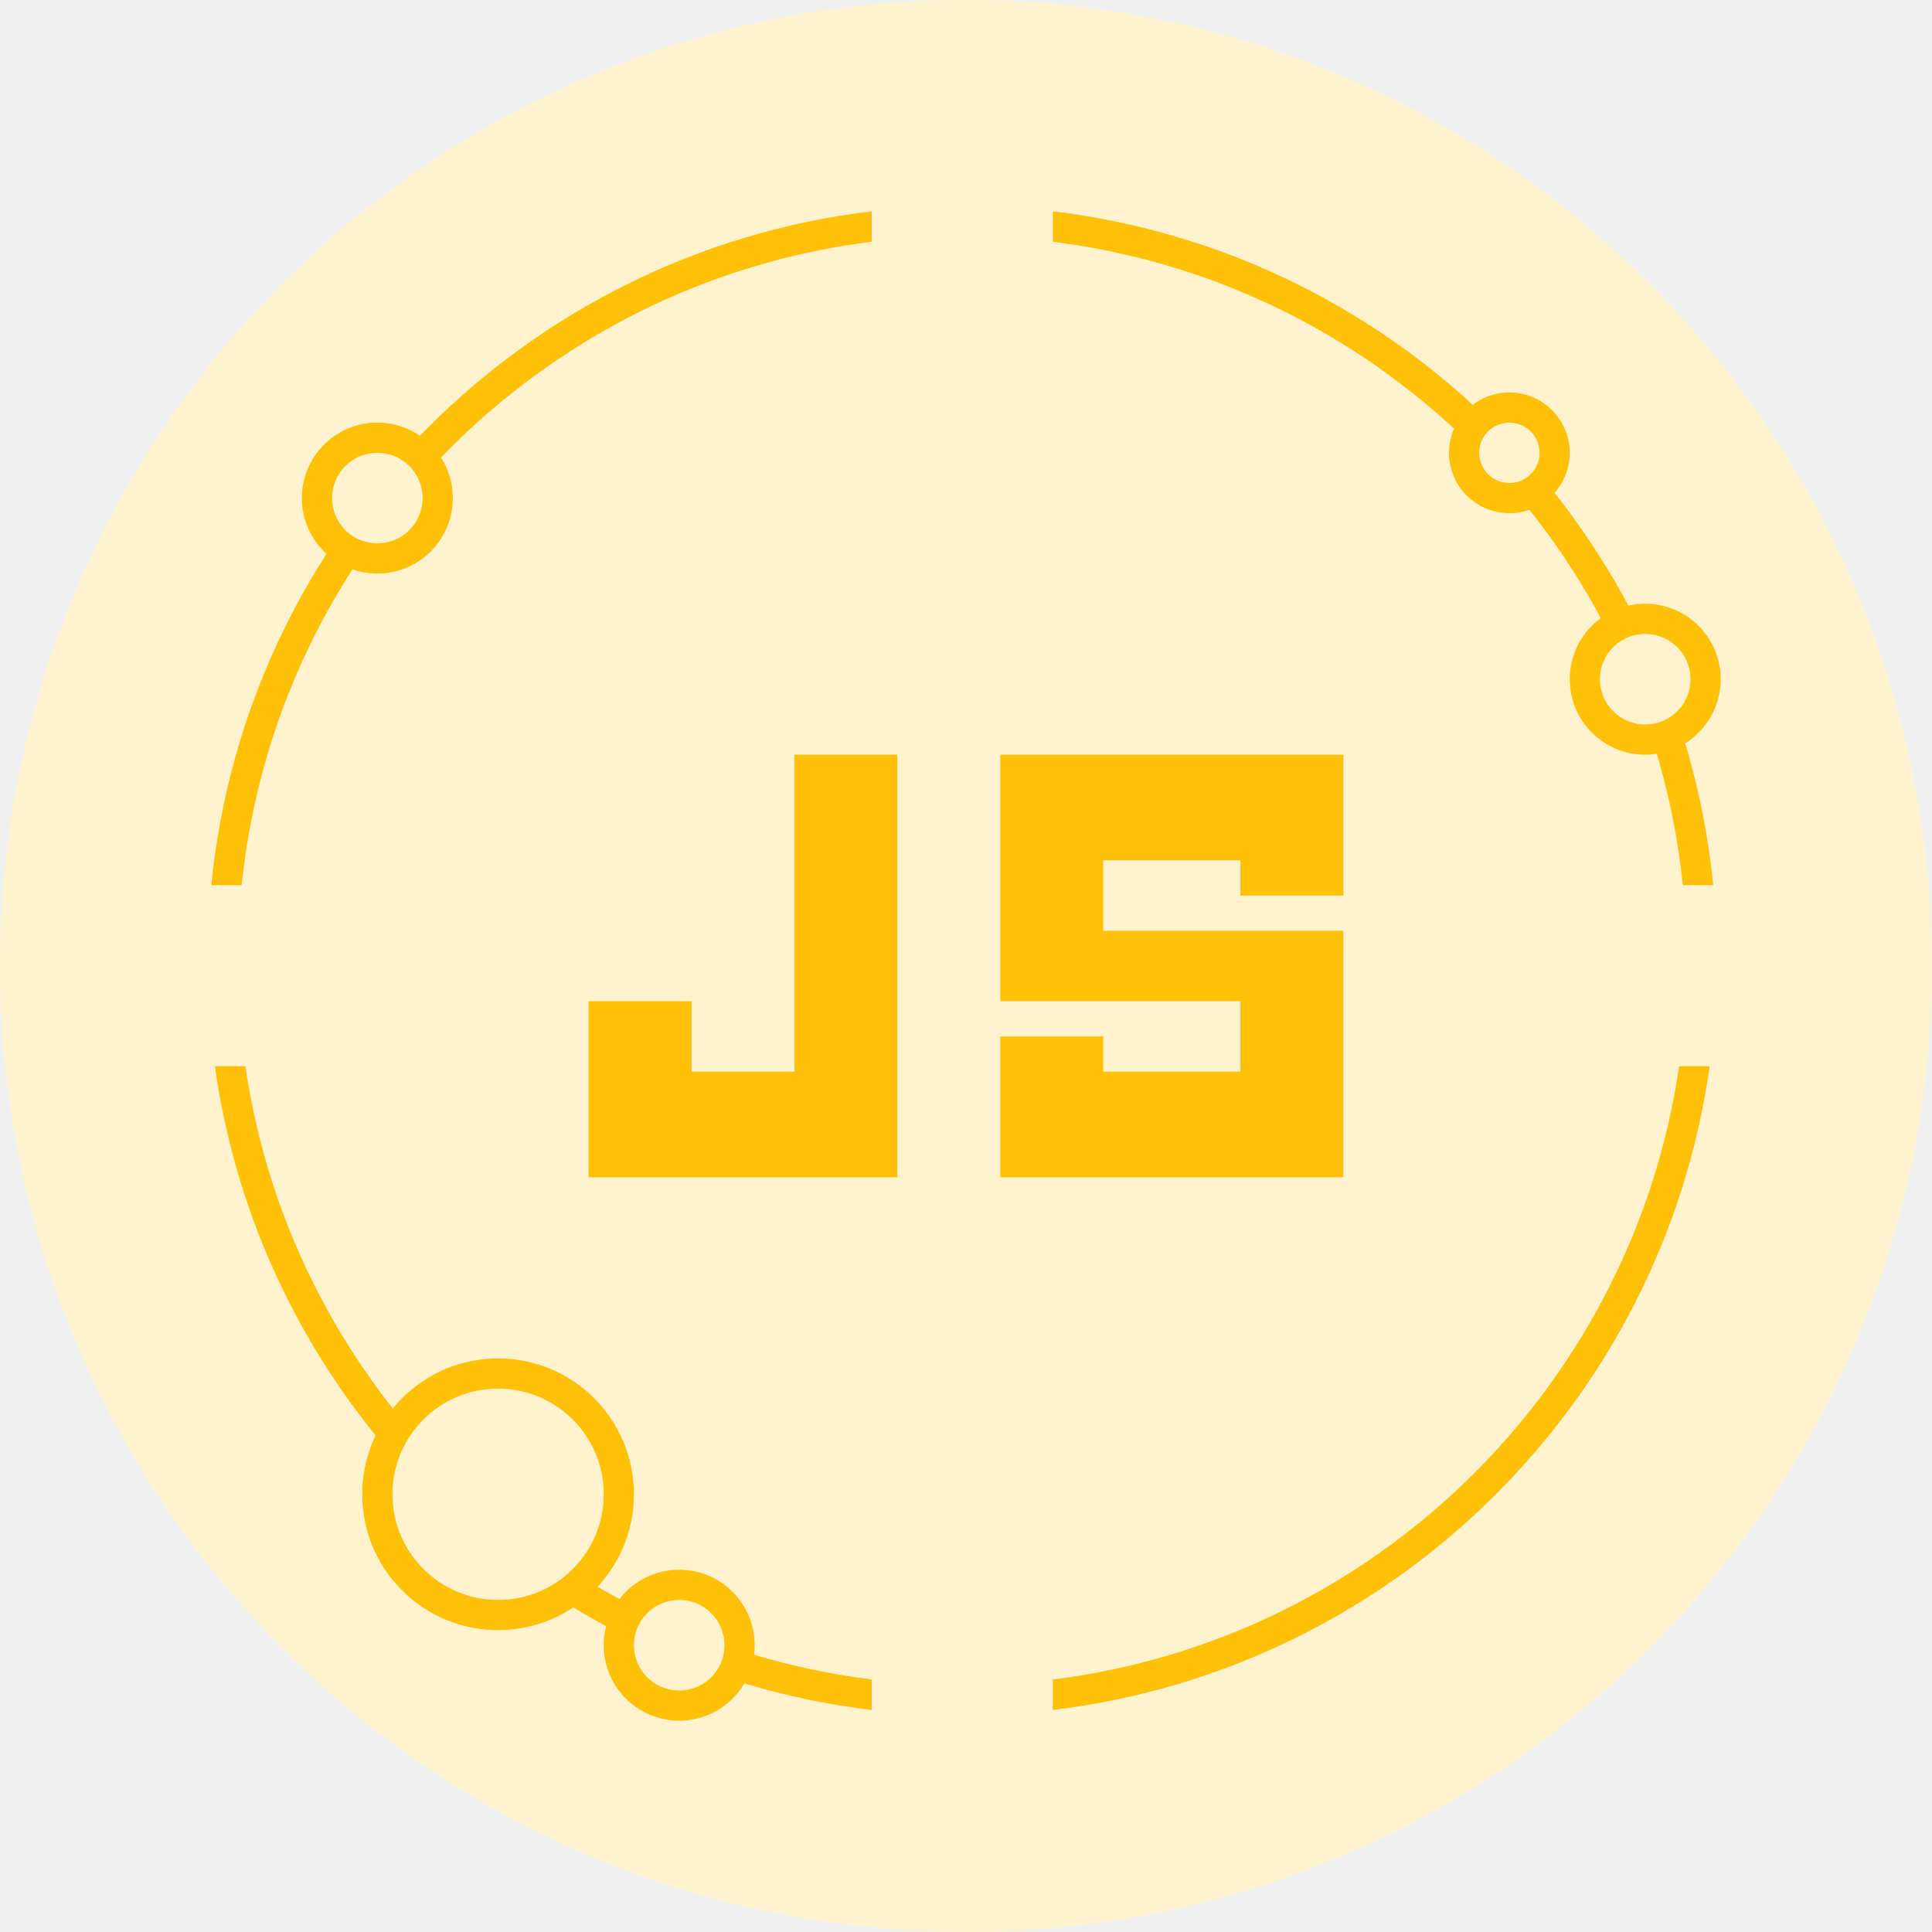
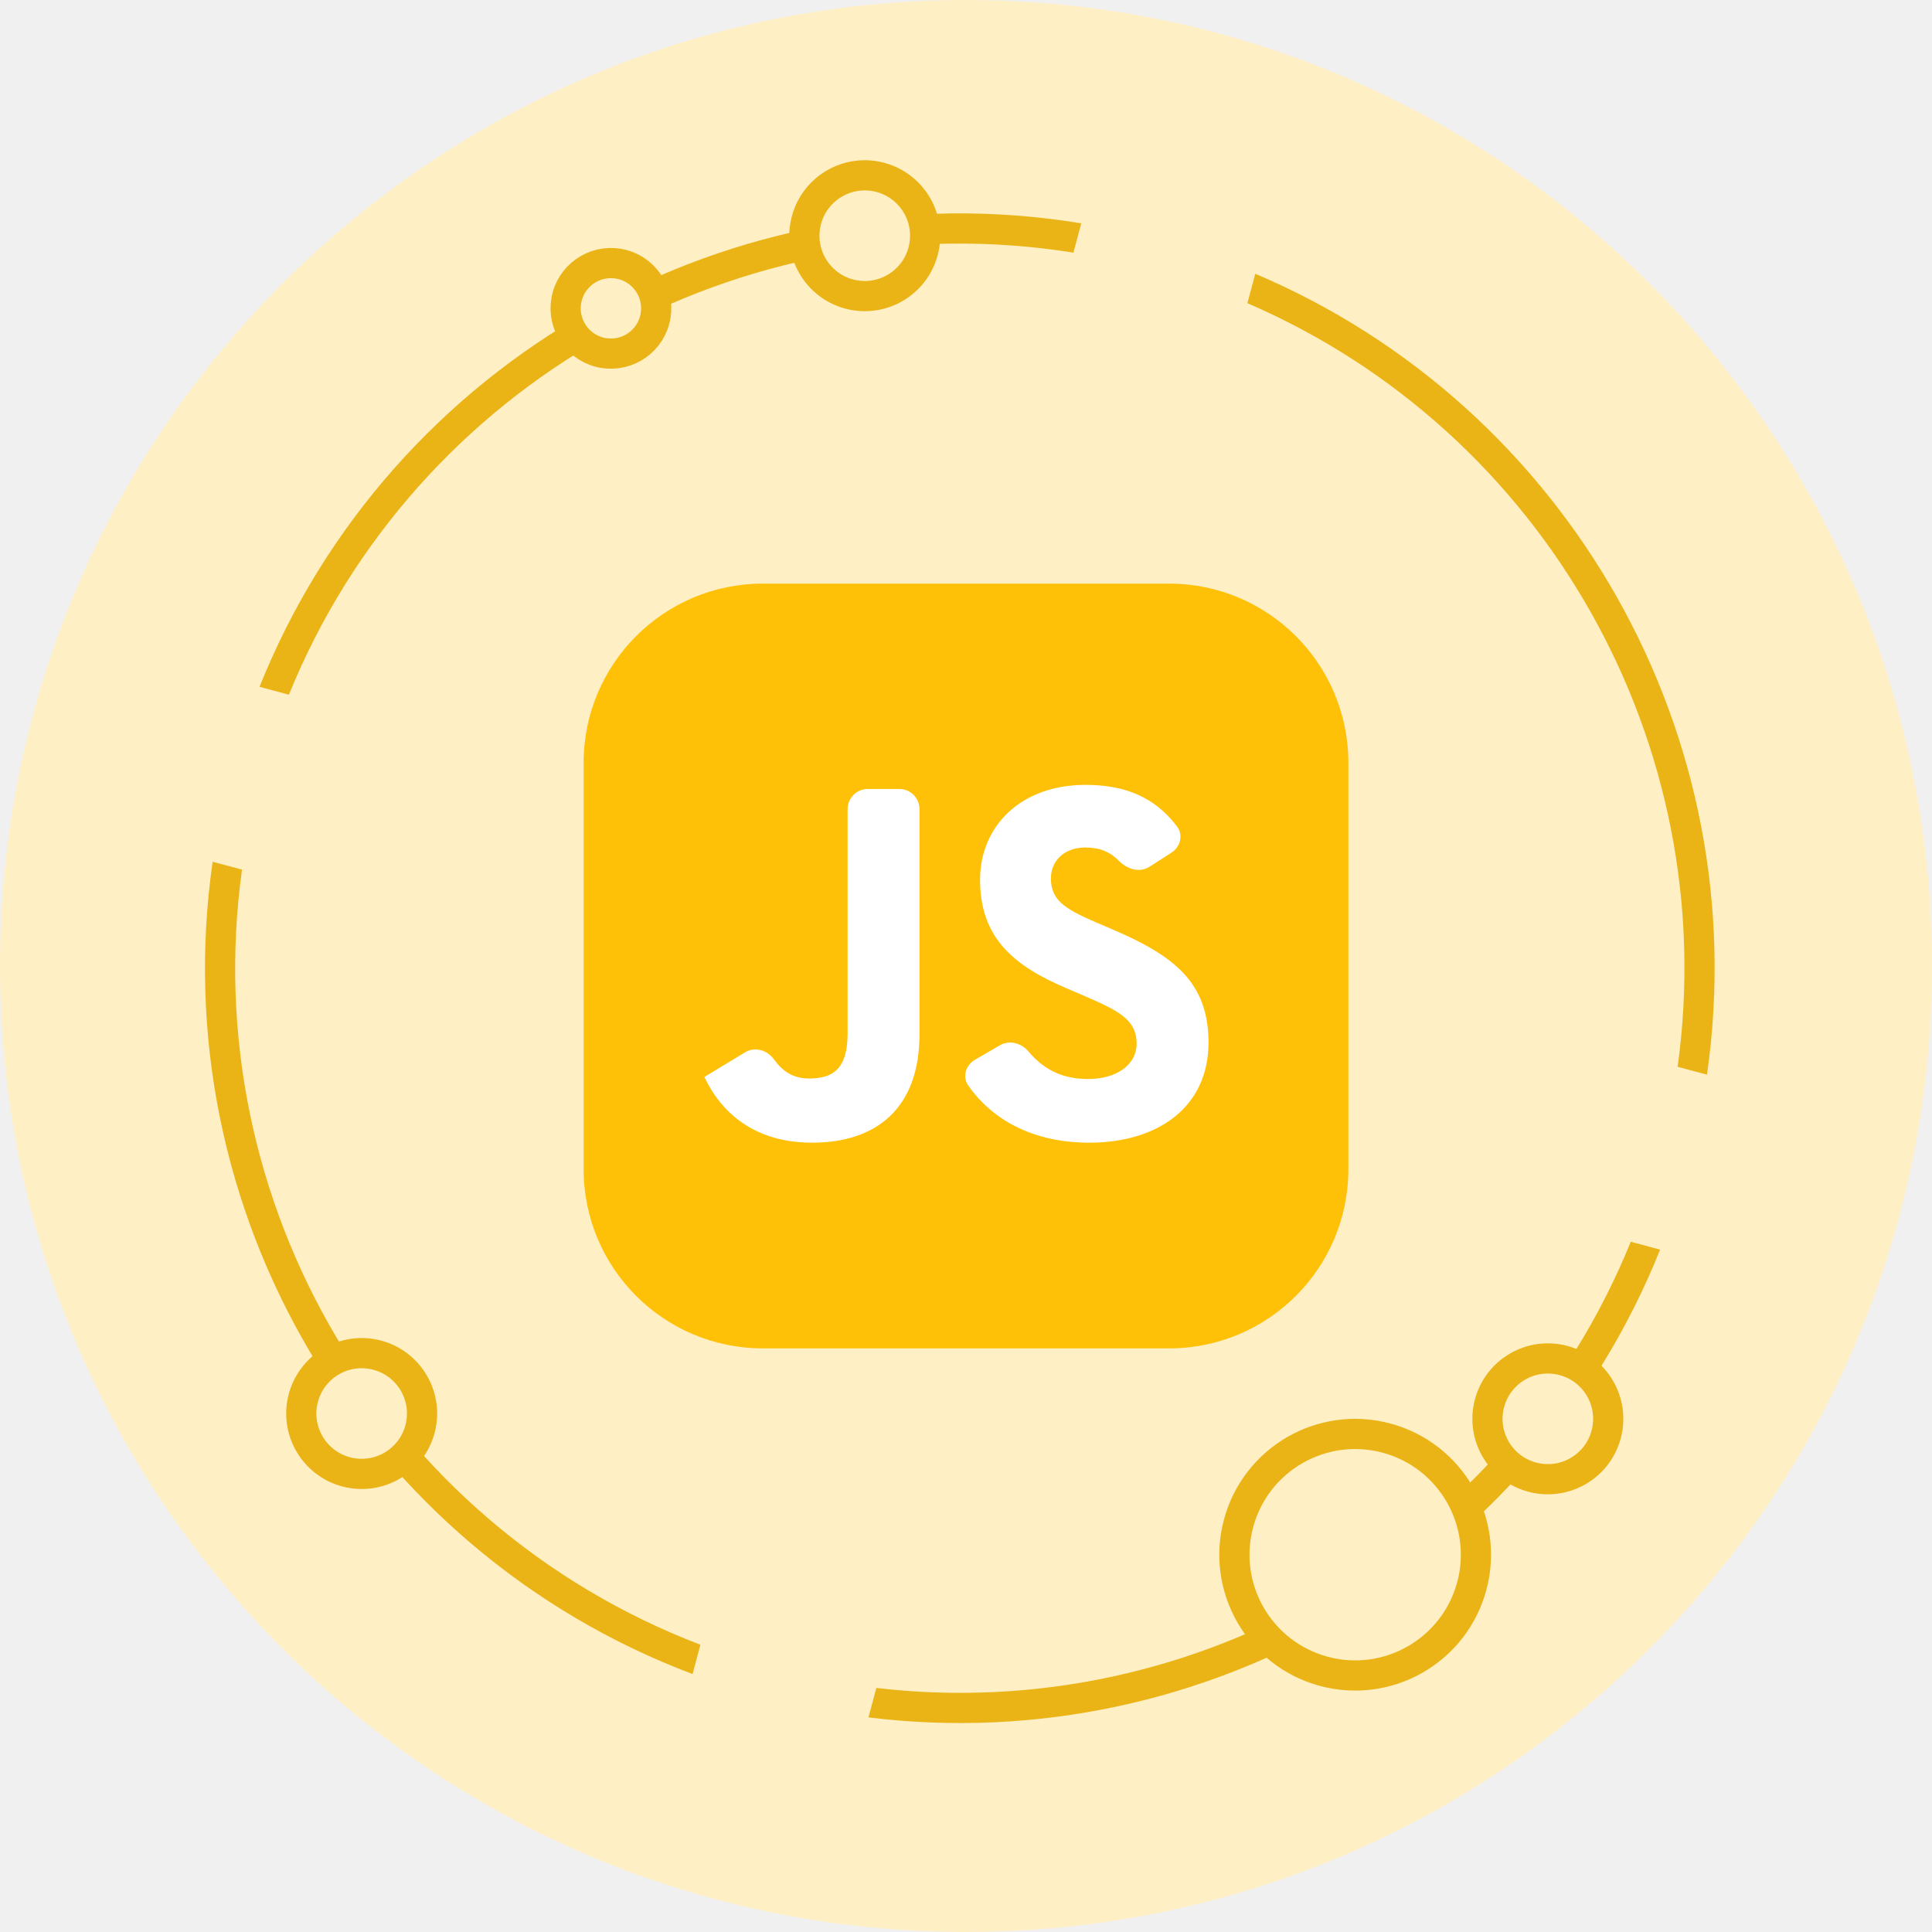
<svg xmlns="http://www.w3.org/2000/svg" width="96" height="96" viewBox="0 0 96 96" fill="none">
-   <rect width="96" height="96" rx="48" fill="#FFF2CE" />
-   <path d="M29.25 58.5V49.75H34.364V53.25H39.477V37.5H44.591V58.5H29.25ZM49.705 58.5V51.5H54.818V53.25H61.636V49.75H49.705V37.5H66.75V44.5H61.636V42.75H54.818V46.25H66.75V58.5H49.705Z" fill="#FFC008" />
-   <path fill-rule="evenodd" clip-rule="evenodd" d="M43.315 10.5C25.952 12.576 12.234 26.517 10.499 43.983H12.007C13.729 27.346 26.781 14.073 43.315 12.011V10.5ZM52.315 12.011V10.5C69.677 12.577 83.395 26.517 85.129 43.983H83.621C81.9 27.346 68.848 14.073 52.315 12.011ZM52.315 83.454C68.348 81.455 81.107 68.912 83.434 52.983H84.95C82.602 69.742 69.177 82.949 52.315 84.966V83.454ZM12.194 52.983C14.522 68.912 27.281 81.455 43.315 83.454V84.966C26.452 82.949 13.027 69.742 10.679 52.983H12.194Z" fill="#FFC008" />
-   <circle cx="24.75" cy="74.25" r="6" fill="#FFF2CE" stroke="#FFC008" stroke-width="1.5" />
-   <circle cx="75" cy="22.5" r="2.25" fill="#FFF2CE" stroke="#FFC008" stroke-width="1.5" />
-   <circle cx="33.75" cy="81.75" r="3" fill="#FFF2CE" stroke="#FFC008" stroke-width="1.5" />
-   <circle cx="81.75" cy="33.75" r="3" fill="#FFF2CE" stroke="#FFC008" stroke-width="1.5" />
-   <circle cx="18.75" cy="24.75" r="3" fill="#FFF2CE" stroke="#FFC008" stroke-width="1.5" />
+   <rect width="96" height="96" rx="48" fill="#FFEFC5" />
+   <g clip-path="url(#clip0_1034_605)">
+     <path d="M58.094 29H37.906C32.987 29 29 32.987 29 37.906V58.094C29 63.013 32.987 67 37.906 67H58.094C63.013 67 67 63.013 67 58.094V37.906C67 32.987 63.013 29 58.094 29Z" fill="#FFC008" />
+     <path d="M35 53.514L37.026 52.288C37.509 51.996 38.117 52.175 38.45 52.631C38.864 53.197 39.367 53.59 40.204 53.59C41.377 53.59 42.117 53.132 42.117 51.346V40.204C42.117 39.652 42.565 39.204 43.117 39.204H44.688C45.24 39.204 45.688 39.652 45.688 40.204V51.397C45.688 55.095 43.52 56.779 40.357 56.779C37.5 56.779 35.842 55.299 35 53.514M48.113 53.941C47.808 53.507 47.987 52.924 48.446 52.658L49.691 51.937C50.16 51.665 50.751 51.827 51.1 52.243C51.793 53.068 52.696 53.616 54.055 53.616C55.535 53.616 56.479 52.876 56.479 51.856C56.479 50.632 55.509 50.198 53.877 49.484L52.984 49.101C50.408 48.005 48.699 46.627 48.699 43.719C48.699 41.041 50.739 39 53.928 39C55.881 39 57.362 39.586 58.485 41.065C58.806 41.488 58.654 42.082 58.207 42.369L57.119 43.068C56.633 43.379 56.008 43.193 55.605 42.781C55.147 42.311 54.619 42.112 53.928 42.112C52.882 42.112 52.219 42.775 52.219 43.642C52.219 44.714 52.882 45.148 54.413 45.811L55.305 46.193C58.341 47.495 60.05 48.821 60.05 51.805C60.05 55.019 57.525 56.779 54.132 56.779C51.265 56.779 49.275 55.597 48.113 53.941Z" fill="white" />
+   </g>
+   <path d="M43.545 83.874C59.534 85.748 74.951 76.672 81.032 61.702L82.49 62.093C76.178 77.859 59.949 87.406 43.153 85.337L43.545 83.874ZM62.374 13.603C77.954 20.208 87.235 36.59 84.819 53.4L83.36 53.009C85.578 37.004 76.766 21.436 61.982 15.066L62.374 13.603ZM12.896 34.128C19.395 17.895 36.409 8.253 53.728 11.098L53.338 12.554C36.823 9.912 20.626 19.083 14.355 34.519L12.896 34.128ZM12.025 43.212C9.737 59.715 19.179 75.757 34.803 81.726L34.413 83.183C17.991 76.987 8.078 60.13 10.566 42.821L12.025 43.212Z" fill="#EAB416" />
+   <circle cx="67.337" cy="77.253" r="6" transform="rotate(-75 67.3373 77.2527)" fill="#FFEFC5" stroke="#EAB416" stroke-width="1.5" />
+   <circle cx="30.356" cy="15.321" r="2.25" transform="rotate(-75 30.3564 15.3211)" fill="#FFEFC5" stroke="#EAB416" stroke-width="1.5" />
+   <circle cx="76.911" cy="70.501" r="3" transform="rotate(-75 76.9112 70.5006)" fill="#FFEFC5" stroke="#EAB416" stroke-width="1.5" />
+   <circle cx="42.97" cy="11.713" r="3" transform="rotate(-75 42.9697 11.7128)" fill="#FFEFC5" stroke="#EAB416" stroke-width="1.5" />
+   <circle cx="17.971" cy="70.237" r="3" transform="rotate(-75 17.9712 70.2368)" fill="#FFEFC5" stroke="#EAB416" stroke-width="1.5" />
+   <defs>
+     <clipPath id="clip0_1034_605">
+       <rect width="38" height="38" fill="white" transform="translate(29 29)" />
+     </clipPath>
+   </defs>
</svg>
